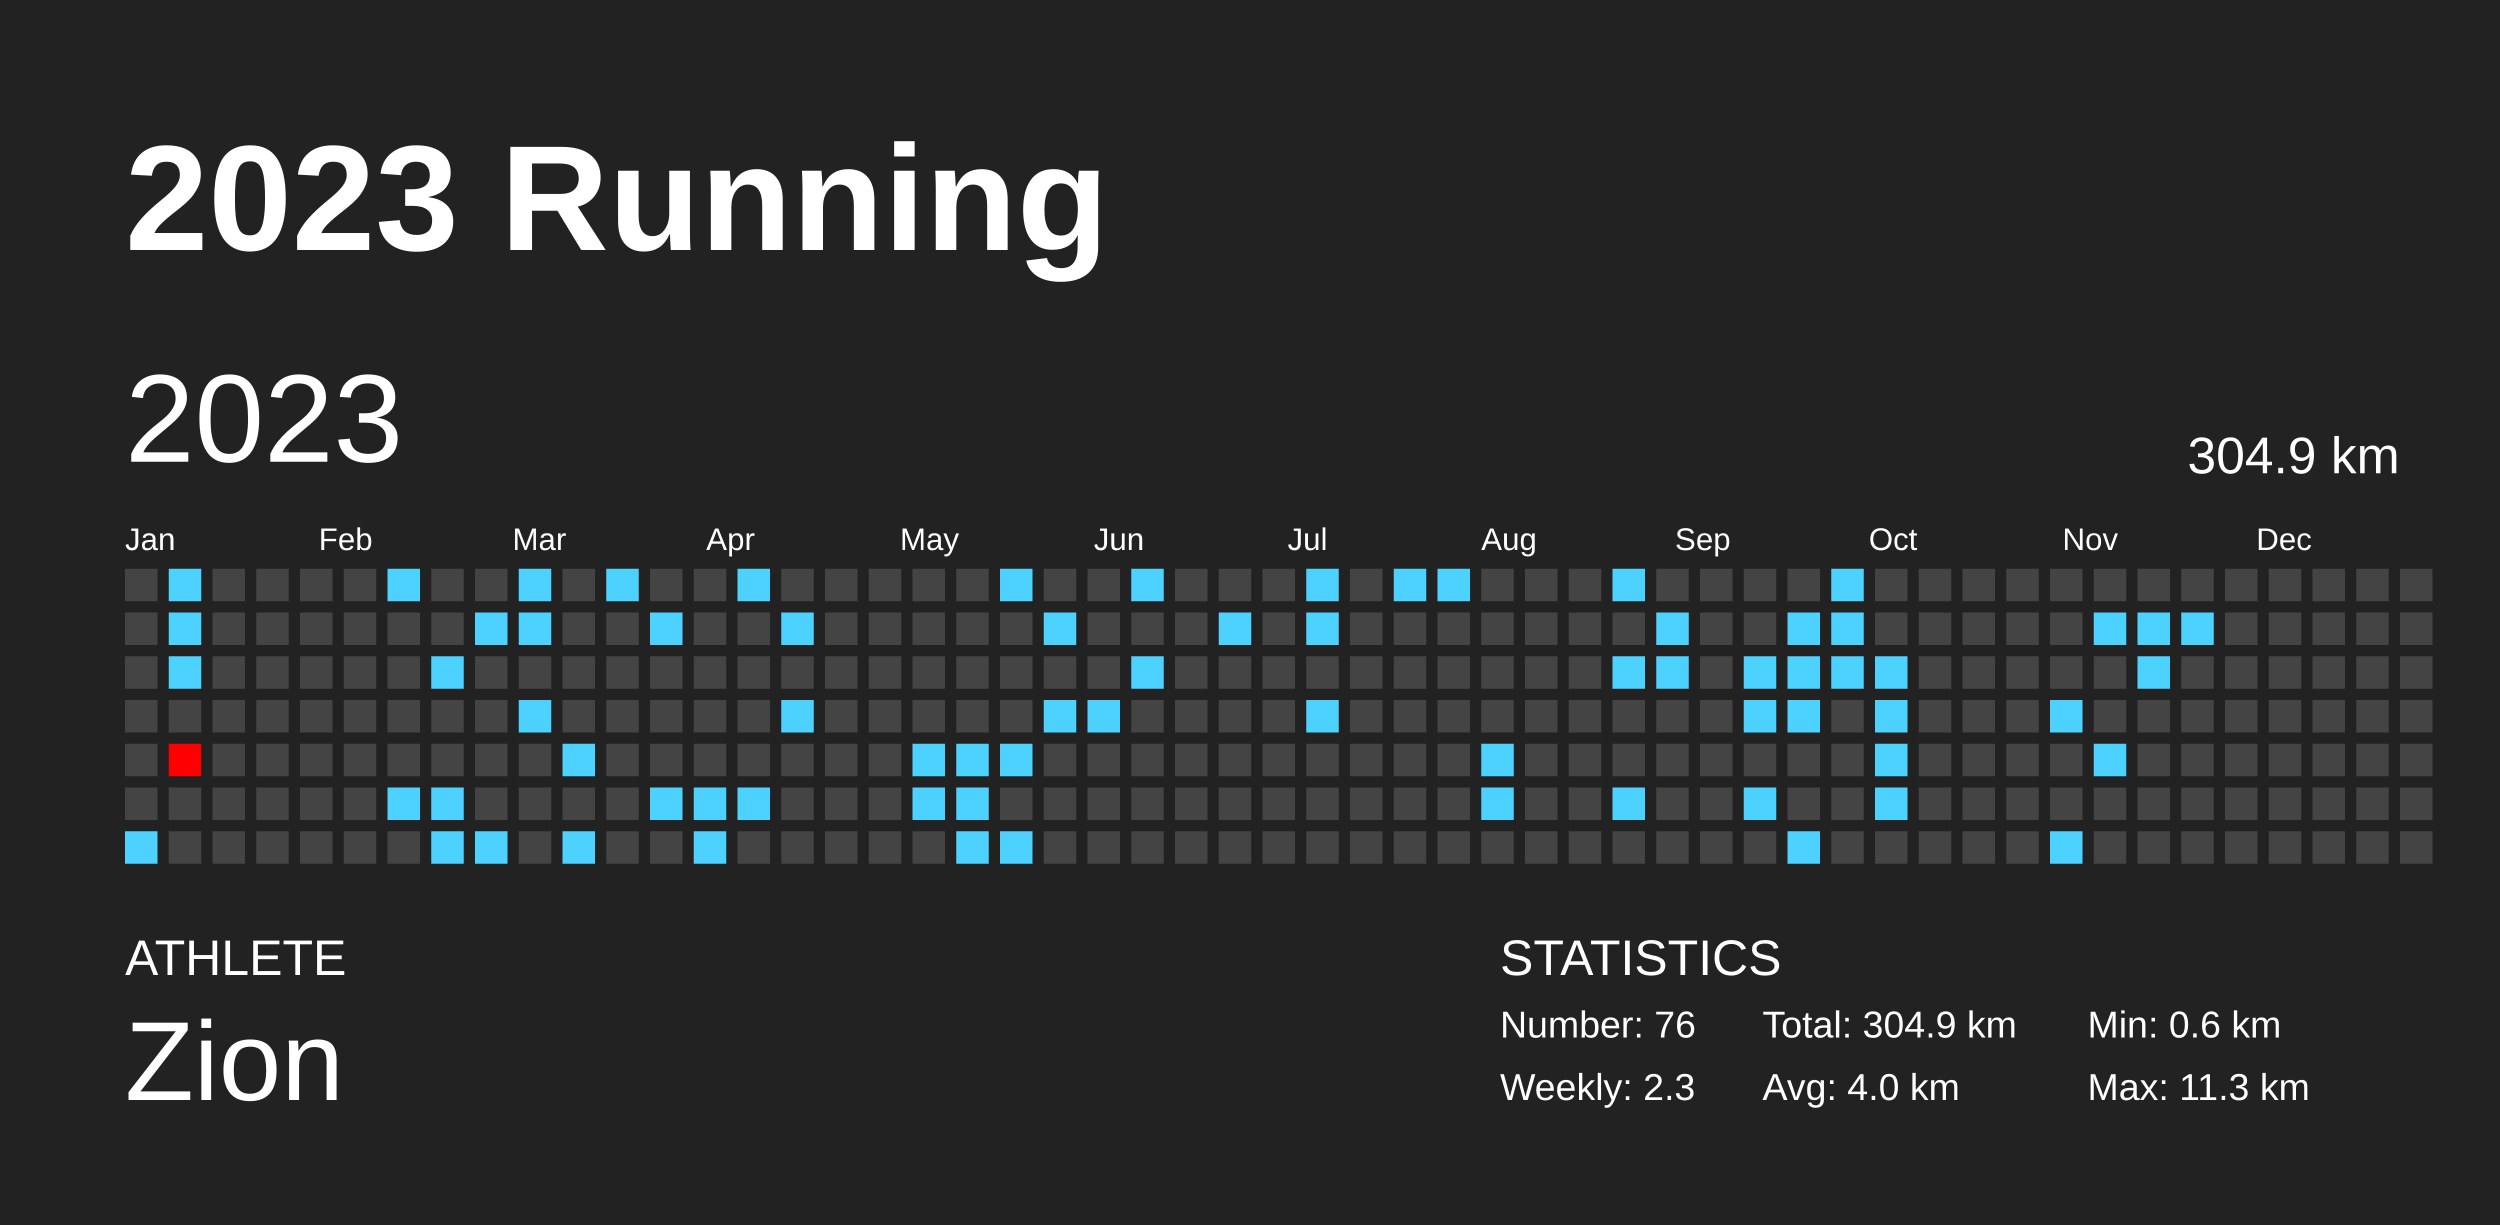
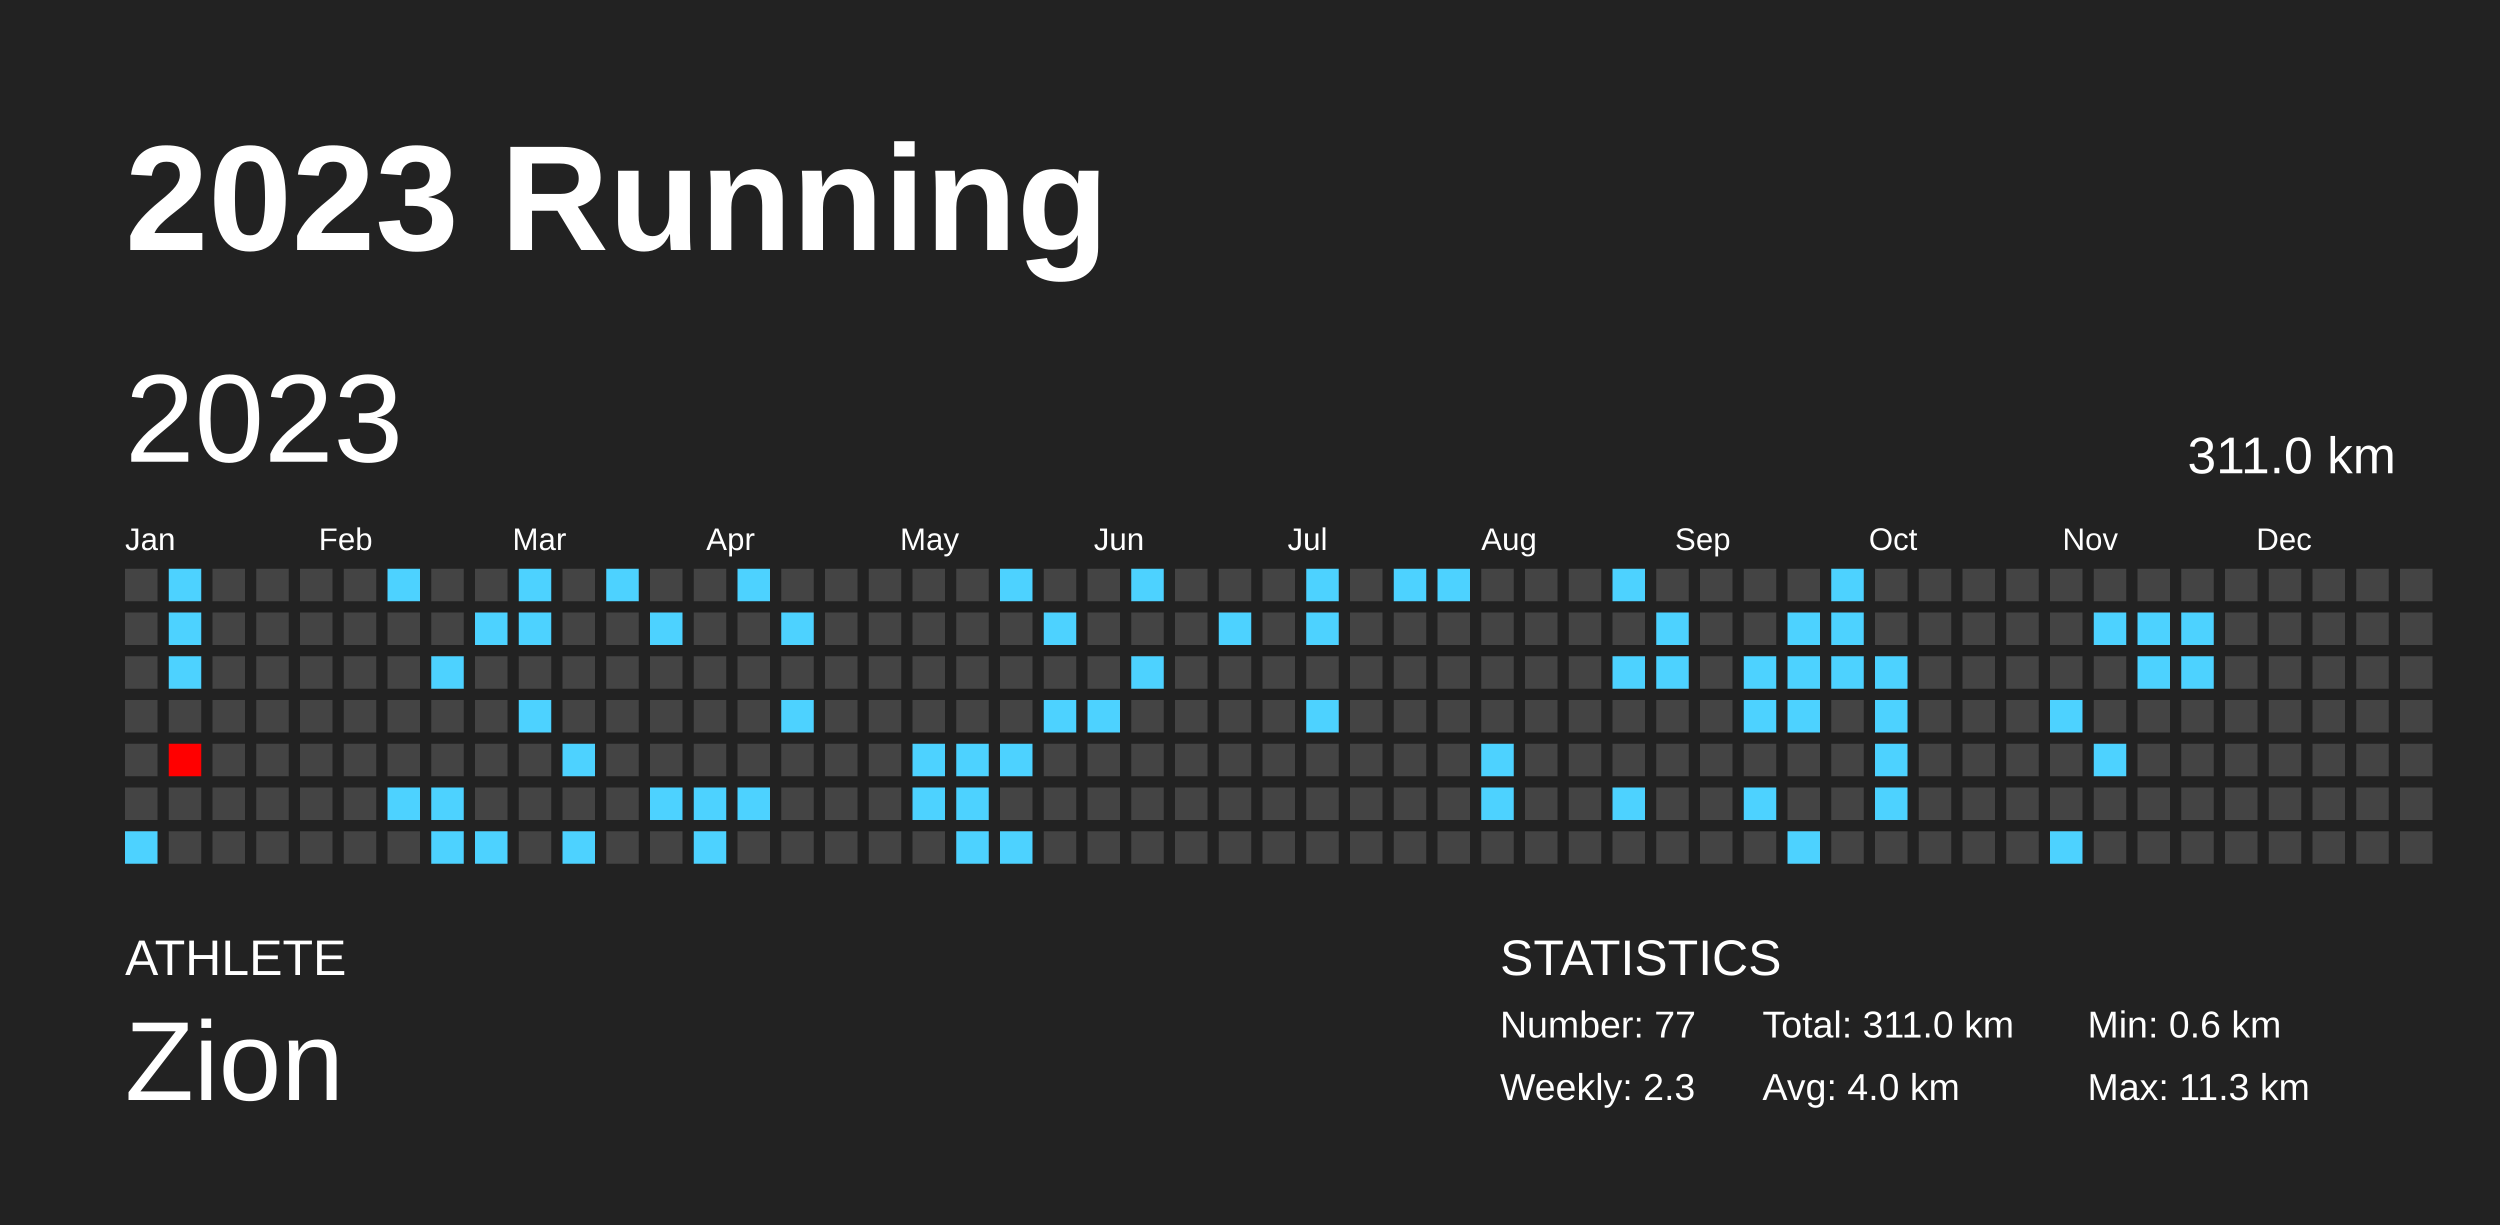
<svg xmlns="http://www.w3.org/2000/svg" baseProfile="full" height="98mm" version="1.1" viewBox="0,0,200,98" width="200mm">
  <defs />
  <rect fill="#222222" height="98" width="200" x="0" y="0" />
  <text fill="#FFFFFF" style="font-size:12px; font-family:Arial; font-weight:bold;" x="10" y="20">2023 Running</text>
  <text fill="#FFFFFF" style="font-size:4px; font-family:Arial" x="10" y="78">ATHLETE</text>
  <text fill="#FFFFFF" style="font-size:9px; font-family:Arial" x="10" y="88">Zion</text>
  <text fill="#FFFFFF" style="font-size:4px; font-family:Arial" x="120" y="78">STATISTICS</text>
-   <text fill="#FFFFFF" style="font-size:3px; font-family:Arial" x="120" y="83">Number: 76</text>
+   <text fill="#FFFFFF" style="font-size:3px; font-family:Arial" x="120" y="83">Number: 77</text>
  <text fill="#FFFFFF" style="font-size:3px; font-family:Arial" x="120" y="88">Weekly: 2.3</text>
-   <text fill="#FFFFFF" style="font-size:3px; font-family:Arial" x="141" y="83">Total: 304.9 km</text>
+   <text fill="#FFFFFF" style="font-size:3px; font-family:Arial" x="141" y="83">Total: 311.0 km</text>
  <text fill="#FFFFFF" style="font-size:3px; font-family:Arial" x="141" y="88">Avg: 4.0 km</text>
  <text fill="#FFFFFF" style="font-size:3px; font-family:Arial" x="167" y="83">Min: 0.6 km</text>
  <text fill="#FFFFFF" style="font-size:3px; font-family:Arial" x="167" y="88">Max: 11.3 km</text>
  <text dominant-baseline="hanging" fill="#FFFFFF" style="font-size:10.0px; font-family:Arial;" x="10" y="30">2023</text>
-   <text dominant-baseline="hanging" fill="#FFFFFF" style="font-size:4.125px; font-family:Arial;" x="175" y="35">304.9 km</text>
+   <text dominant-baseline="hanging" fill="#FFFFFF" style="font-size:4.125px; font-family:Arial;" x="175" y="35">311.0 km</text>
  <text fill="#FFFFFF" style="font-size:2.5px; font-family:Arial" x="10.0" y="44">Jan</text>
  <text fill="#FFFFFF" style="font-size:2.5px; font-family:Arial" x="25.5" y="44">Feb</text>
  <text fill="#FFFFFF" style="font-size:2.5px; font-family:Arial" x="41.0" y="44">Mar</text>
  <text fill="#FFFFFF" style="font-size:2.5px; font-family:Arial" x="56.5" y="44">Apr</text>
  <text fill="#FFFFFF" style="font-size:2.5px; font-family:Arial" x="72.0" y="44">May</text>
  <text fill="#FFFFFF" style="font-size:2.5px; font-family:Arial" x="87.5" y="44">Jun</text>
  <text fill="#FFFFFF" style="font-size:2.5px; font-family:Arial" x="103.0" y="44">Jul</text>
  <text fill="#FFFFFF" style="font-size:2.5px; font-family:Arial" x="118.5" y="44">Aug</text>
  <text fill="#FFFFFF" style="font-size:2.5px; font-family:Arial" x="134.0" y="44">Sep</text>
  <text fill="#FFFFFF" style="font-size:2.5px; font-family:Arial" x="149.5" y="44">Oct</text>
  <text fill="#FFFFFF" style="font-size:2.5px; font-family:Arial" x="165.0" y="44">Nov</text>
  <text fill="#FFFFFF" style="font-size:2.5px; font-family:Arial" x="180.5" y="44">Dec</text>
  <rect fill="#444444" height="2.6" width="2.6" x="10.0" y="45.5" />
  <rect fill="#444444" height="2.6" width="2.6" x="10.0" y="49.0" />
  <rect fill="#444444" height="2.6" width="2.6" x="10.0" y="52.5" />
  <rect fill="#444444" height="2.6" width="2.6" x="10.0" y="56.0" />
  <rect fill="#444444" height="2.6" width="2.6" x="10.0" y="59.5" />
  <rect fill="#444444" height="2.6" width="2.6" x="10.0" y="63.0" />
  <rect fill="#4dd2ff" height="2.6" width="2.6" x="10.0" y="66.5" />
  <rect fill="#4dd2ff" height="2.6" width="2.6" x="13.5" y="45.5" />
  <rect fill="#4dd2ff" height="2.6" width="2.6" x="13.5" y="49.0" />
  <rect fill="#4dd2ff" height="2.6" width="2.6" x="13.5" y="52.5" />
  <rect fill="#444444" height="2.6" width="2.6" x="13.5" y="56.0" />
  <rect fill="#ff0000" height="2.6" width="2.6" x="13.5" y="59.5" />
  <rect fill="#444444" height="2.6" width="2.6" x="13.5" y="63.0" />
  <rect fill="#444444" height="2.6" width="2.6" x="13.5" y="66.5" />
  <rect fill="#444444" height="2.6" width="2.6" x="17.0" y="45.5" />
  <rect fill="#444444" height="2.6" width="2.6" x="17.0" y="49.0" />
  <rect fill="#444444" height="2.6" width="2.6" x="17.0" y="52.5" />
  <rect fill="#444444" height="2.6" width="2.6" x="17.0" y="56.0" />
  <rect fill="#444444" height="2.6" width="2.6" x="17.0" y="59.5" />
  <rect fill="#444444" height="2.6" width="2.6" x="17.0" y="63.0" />
  <rect fill="#444444" height="2.6" width="2.6" x="17.0" y="66.5" />
  <rect fill="#444444" height="2.6" width="2.6" x="20.5" y="45.5" />
  <rect fill="#444444" height="2.6" width="2.6" x="20.5" y="49.0" />
  <rect fill="#444444" height="2.6" width="2.6" x="20.5" y="52.5" />
  <rect fill="#444444" height="2.6" width="2.6" x="20.5" y="56.0" />
  <rect fill="#444444" height="2.6" width="2.6" x="20.5" y="59.5" />
  <rect fill="#444444" height="2.6" width="2.6" x="20.5" y="63.0" />
  <rect fill="#444444" height="2.6" width="2.6" x="20.5" y="66.5" />
  <rect fill="#444444" height="2.6" width="2.6" x="24.0" y="45.5" />
  <rect fill="#444444" height="2.6" width="2.6" x="24.0" y="49.0" />
  <rect fill="#444444" height="2.6" width="2.6" x="24.0" y="52.5" />
  <rect fill="#444444" height="2.6" width="2.6" x="24.0" y="56.0" />
  <rect fill="#444444" height="2.6" width="2.6" x="24.0" y="59.5" />
  <rect fill="#444444" height="2.6" width="2.6" x="24.0" y="63.0" />
  <rect fill="#444444" height="2.6" width="2.6" x="24.0" y="66.5" />
  <rect fill="#444444" height="2.6" width="2.6" x="27.5" y="45.5" />
  <rect fill="#444444" height="2.6" width="2.6" x="27.5" y="49.0" />
  <rect fill="#444444" height="2.6" width="2.6" x="27.5" y="52.5" />
  <rect fill="#444444" height="2.6" width="2.6" x="27.5" y="56.0" />
  <rect fill="#444444" height="2.6" width="2.6" x="27.5" y="59.5" />
  <rect fill="#444444" height="2.6" width="2.6" x="27.5" y="63.0" />
  <rect fill="#444444" height="2.6" width="2.6" x="27.5" y="66.5" />
  <rect fill="#4dd2ff" height="2.6" width="2.6" x="31.0" y="45.5" />
  <rect fill="#444444" height="2.6" width="2.6" x="31.0" y="49.0" />
  <rect fill="#444444" height="2.6" width="2.6" x="31.0" y="52.5" />
  <rect fill="#444444" height="2.6" width="2.6" x="31.0" y="56.0" />
  <rect fill="#444444" height="2.6" width="2.6" x="31.0" y="59.5" />
  <rect fill="#4dd2ff" height="2.6" width="2.6" x="31.0" y="63.0" />
  <rect fill="#444444" height="2.6" width="2.6" x="31.0" y="66.5" />
  <rect fill="#444444" height="2.6" width="2.6" x="34.5" y="45.5" />
  <rect fill="#444444" height="2.6" width="2.6" x="34.5" y="49.0" />
  <rect fill="#4dd2ff" height="2.6" width="2.6" x="34.5" y="52.5" />
  <rect fill="#444444" height="2.6" width="2.6" x="34.5" y="56.0" />
  <rect fill="#444444" height="2.6" width="2.6" x="34.5" y="59.5" />
  <rect fill="#4dd2ff" height="2.6" width="2.6" x="34.5" y="63.0" />
  <rect fill="#4dd2ff" height="2.6" width="2.6" x="34.5" y="66.5" />
  <rect fill="#444444" height="2.6" width="2.6" x="38.0" y="45.5" />
  <rect fill="#4dd2ff" height="2.6" width="2.6" x="38.0" y="49.0" />
  <rect fill="#444444" height="2.6" width="2.6" x="38.0" y="52.5" />
  <rect fill="#444444" height="2.6" width="2.6" x="38.0" y="56.0" />
  <rect fill="#444444" height="2.6" width="2.6" x="38.0" y="59.5" />
  <rect fill="#444444" height="2.6" width="2.6" x="38.0" y="63.0" />
  <rect fill="#4dd2ff" height="2.6" width="2.6" x="38.0" y="66.5" />
  <rect fill="#4dd2ff" height="2.6" width="2.6" x="41.5" y="45.5" />
  <rect fill="#4dd2ff" height="2.6" width="2.6" x="41.5" y="49.0" />
  <rect fill="#444444" height="2.6" width="2.6" x="41.5" y="52.5" />
  <rect fill="#4dd2ff" height="2.6" width="2.6" x="41.5" y="56.0" />
  <rect fill="#444444" height="2.6" width="2.6" x="41.5" y="59.5" />
  <rect fill="#444444" height="2.6" width="2.6" x="41.5" y="63.0" />
  <rect fill="#444444" height="2.6" width="2.6" x="41.5" y="66.5" />
  <rect fill="#444444" height="2.6" width="2.6" x="45.0" y="45.5" />
  <rect fill="#444444" height="2.6" width="2.6" x="45.0" y="49.0" />
  <rect fill="#444444" height="2.6" width="2.6" x="45.0" y="52.5" />
  <rect fill="#444444" height="2.6" width="2.6" x="45.0" y="56.0" />
  <rect fill="#4dd2ff" height="2.6" width="2.6" x="45.0" y="59.5" />
  <rect fill="#444444" height="2.6" width="2.6" x="45.0" y="63.0" />
  <rect fill="#4dd2ff" height="2.6" width="2.6" x="45.0" y="66.5" />
  <rect fill="#4dd2ff" height="2.6" width="2.6" x="48.5" y="45.5" />
  <rect fill="#444444" height="2.6" width="2.6" x="48.5" y="49.0" />
  <rect fill="#444444" height="2.6" width="2.6" x="48.5" y="52.5" />
  <rect fill="#444444" height="2.6" width="2.6" x="48.5" y="56.0" />
  <rect fill="#444444" height="2.6" width="2.6" x="48.5" y="59.5" />
  <rect fill="#444444" height="2.6" width="2.6" x="48.5" y="63.0" />
  <rect fill="#444444" height="2.6" width="2.6" x="48.5" y="66.5" />
  <rect fill="#444444" height="2.6" width="2.6" x="52.0" y="45.5" />
  <rect fill="#4dd2ff" height="2.6" width="2.6" x="52.0" y="49.0" />
  <rect fill="#444444" height="2.6" width="2.6" x="52.0" y="52.5" />
  <rect fill="#444444" height="2.6" width="2.6" x="52.0" y="56.0" />
  <rect fill="#444444" height="2.6" width="2.6" x="52.0" y="59.5" />
  <rect fill="#4dd2ff" height="2.6" width="2.6" x="52.0" y="63.0" />
  <rect fill="#444444" height="2.6" width="2.6" x="52.0" y="66.5" />
  <rect fill="#444444" height="2.6" width="2.6" x="55.5" y="45.5" />
  <rect fill="#444444" height="2.6" width="2.6" x="55.5" y="49.0" />
  <rect fill="#444444" height="2.6" width="2.6" x="55.5" y="52.5" />
  <rect fill="#444444" height="2.6" width="2.6" x="55.5" y="56.0" />
  <rect fill="#444444" height="2.6" width="2.6" x="55.5" y="59.5" />
  <rect fill="#4dd2ff" height="2.6" width="2.6" x="55.5" y="63.0" />
  <rect fill="#4dd2ff" height="2.6" width="2.6" x="55.5" y="66.5" />
  <rect fill="#4dd2ff" height="2.6" width="2.6" x="59.0" y="45.5" />
  <rect fill="#444444" height="2.6" width="2.6" x="59.0" y="49.0" />
  <rect fill="#444444" height="2.6" width="2.6" x="59.0" y="52.5" />
  <rect fill="#444444" height="2.6" width="2.6" x="59.0" y="56.0" />
  <rect fill="#444444" height="2.6" width="2.6" x="59.0" y="59.5" />
  <rect fill="#4dd2ff" height="2.6" width="2.6" x="59.0" y="63.0" />
  <rect fill="#444444" height="2.6" width="2.6" x="59.0" y="66.5" />
  <rect fill="#444444" height="2.6" width="2.6" x="62.5" y="45.5" />
  <rect fill="#4dd2ff" height="2.6" width="2.6" x="62.5" y="49.0" />
  <rect fill="#444444" height="2.6" width="2.6" x="62.5" y="52.5" />
  <rect fill="#4dd2ff" height="2.6" width="2.6" x="62.5" y="56.0" />
  <rect fill="#444444" height="2.6" width="2.6" x="62.5" y="59.5" />
  <rect fill="#444444" height="2.6" width="2.6" x="62.5" y="63.0" />
  <rect fill="#444444" height="2.6" width="2.6" x="62.5" y="66.5" />
  <rect fill="#444444" height="2.6" width="2.6" x="66.0" y="45.5" />
  <rect fill="#444444" height="2.6" width="2.6" x="66.0" y="49.0" />
  <rect fill="#444444" height="2.6" width="2.6" x="66.0" y="52.5" />
  <rect fill="#444444" height="2.6" width="2.6" x="66.0" y="56.0" />
  <rect fill="#444444" height="2.6" width="2.6" x="66.0" y="59.5" />
  <rect fill="#444444" height="2.6" width="2.6" x="66.0" y="63.0" />
  <rect fill="#444444" height="2.6" width="2.6" x="66.0" y="66.5" />
  <rect fill="#444444" height="2.6" width="2.6" x="69.5" y="45.5" />
  <rect fill="#444444" height="2.6" width="2.6" x="69.5" y="49.0" />
  <rect fill="#444444" height="2.6" width="2.6" x="69.5" y="52.5" />
  <rect fill="#444444" height="2.6" width="2.6" x="69.5" y="56.0" />
  <rect fill="#444444" height="2.6" width="2.6" x="69.5" y="59.5" />
  <rect fill="#444444" height="2.6" width="2.6" x="69.5" y="63.0" />
  <rect fill="#444444" height="2.6" width="2.6" x="69.5" y="66.5" />
  <rect fill="#444444" height="2.6" width="2.6" x="73.0" y="45.5" />
  <rect fill="#444444" height="2.6" width="2.6" x="73.0" y="49.0" />
  <rect fill="#444444" height="2.6" width="2.6" x="73.0" y="52.5" />
  <rect fill="#444444" height="2.6" width="2.6" x="73.0" y="56.0" />
  <rect fill="#4dd2ff" height="2.6" width="2.6" x="73.0" y="59.5" />
  <rect fill="#4dd2ff" height="2.6" width="2.6" x="73.0" y="63.0" />
  <rect fill="#444444" height="2.6" width="2.6" x="73.0" y="66.5" />
  <rect fill="#444444" height="2.6" width="2.6" x="76.5" y="45.5" />
  <rect fill="#444444" height="2.6" width="2.6" x="76.5" y="49.0" />
  <rect fill="#444444" height="2.6" width="2.6" x="76.5" y="52.5" />
  <rect fill="#444444" height="2.6" width="2.6" x="76.5" y="56.0" />
  <rect fill="#4dd2ff" height="2.6" width="2.6" x="76.5" y="59.5" />
  <rect fill="#4dd2ff" height="2.6" width="2.6" x="76.5" y="63.0" />
  <rect fill="#4dd2ff" height="2.6" width="2.6" x="76.5" y="66.5" />
  <rect fill="#4dd2ff" height="2.6" width="2.6" x="80.0" y="45.5" />
  <rect fill="#444444" height="2.6" width="2.6" x="80.0" y="49.0" />
  <rect fill="#444444" height="2.6" width="2.6" x="80.0" y="52.5" />
  <rect fill="#444444" height="2.6" width="2.6" x="80.0" y="56.0" />
  <rect fill="#4dd2ff" height="2.6" width="2.6" x="80.0" y="59.5" />
  <rect fill="#444444" height="2.6" width="2.6" x="80.0" y="63.0" />
  <rect fill="#4dd2ff" height="2.6" width="2.6" x="80.0" y="66.5" />
  <rect fill="#444444" height="2.6" width="2.6" x="83.5" y="45.5" />
  <rect fill="#4dd2ff" height="2.6" width="2.6" x="83.5" y="49.0" />
  <rect fill="#444444" height="2.6" width="2.6" x="83.5" y="52.5" />
  <rect fill="#4dd2ff" height="2.6" width="2.6" x="83.5" y="56.0" />
  <rect fill="#444444" height="2.6" width="2.6" x="83.5" y="59.5" />
  <rect fill="#444444" height="2.6" width="2.6" x="83.5" y="63.0" />
  <rect fill="#444444" height="2.6" width="2.6" x="83.5" y="66.5" />
  <rect fill="#444444" height="2.6" width="2.6" x="87.0" y="45.5" />
  <rect fill="#444444" height="2.6" width="2.6" x="87.0" y="49.0" />
  <rect fill="#444444" height="2.6" width="2.6" x="87.0" y="52.5" />
  <rect fill="#4dd2ff" height="2.6" width="2.6" x="87.0" y="56.0" />
  <rect fill="#444444" height="2.6" width="2.6" x="87.0" y="59.5" />
  <rect fill="#444444" height="2.6" width="2.6" x="87.0" y="63.0" />
  <rect fill="#444444" height="2.6" width="2.6" x="87.0" y="66.5" />
  <rect fill="#4dd2ff" height="2.6" width="2.6" x="90.5" y="45.5" />
  <rect fill="#444444" height="2.6" width="2.6" x="90.5" y="49.0" />
  <rect fill="#4dd2ff" height="2.6" width="2.6" x="90.5" y="52.5" />
  <rect fill="#444444" height="2.6" width="2.6" x="90.5" y="56.0" />
  <rect fill="#444444" height="2.6" width="2.6" x="90.5" y="59.5" />
  <rect fill="#444444" height="2.6" width="2.6" x="90.5" y="63.0" />
  <rect fill="#444444" height="2.6" width="2.6" x="90.5" y="66.5" />
  <rect fill="#444444" height="2.6" width="2.6" x="94.0" y="45.5" />
  <rect fill="#444444" height="2.6" width="2.6" x="94.0" y="49.0" />
  <rect fill="#444444" height="2.6" width="2.6" x="94.0" y="52.5" />
  <rect fill="#444444" height="2.6" width="2.6" x="94.0" y="56.0" />
  <rect fill="#444444" height="2.6" width="2.6" x="94.0" y="59.5" />
  <rect fill="#444444" height="2.6" width="2.6" x="94.0" y="63.0" />
  <rect fill="#444444" height="2.6" width="2.6" x="94.0" y="66.5" />
  <rect fill="#444444" height="2.6" width="2.6" x="97.5" y="45.5" />
  <rect fill="#4dd2ff" height="2.6" width="2.6" x="97.5" y="49.0" />
  <rect fill="#444444" height="2.6" width="2.6" x="97.5" y="52.5" />
  <rect fill="#444444" height="2.6" width="2.6" x="97.5" y="56.0" />
  <rect fill="#444444" height="2.6" width="2.6" x="97.5" y="59.5" />
  <rect fill="#444444" height="2.6" width="2.6" x="97.5" y="63.0" />
  <rect fill="#444444" height="2.6" width="2.6" x="97.5" y="66.5" />
  <rect fill="#444444" height="2.6" width="2.6" x="101.0" y="45.5" />
  <rect fill="#444444" height="2.6" width="2.6" x="101.0" y="49.0" />
  <rect fill="#444444" height="2.6" width="2.6" x="101.0" y="52.5" />
  <rect fill="#444444" height="2.6" width="2.6" x="101.0" y="56.0" />
  <rect fill="#444444" height="2.6" width="2.6" x="101.0" y="59.5" />
  <rect fill="#444444" height="2.6" width="2.6" x="101.0" y="63.0" />
  <rect fill="#444444" height="2.6" width="2.6" x="101.0" y="66.5" />
  <rect fill="#4dd2ff" height="2.6" width="2.6" x="104.5" y="45.5" />
  <rect fill="#4dd2ff" height="2.6" width="2.6" x="104.5" y="49.0" />
  <rect fill="#444444" height="2.6" width="2.6" x="104.5" y="52.5" />
  <rect fill="#4dd2ff" height="2.6" width="2.6" x="104.5" y="56.0" />
  <rect fill="#444444" height="2.6" width="2.6" x="104.5" y="59.5" />
  <rect fill="#444444" height="2.6" width="2.6" x="104.5" y="63.0" />
  <rect fill="#444444" height="2.6" width="2.6" x="104.5" y="66.5" />
  <rect fill="#444444" height="2.6" width="2.6" x="108.0" y="45.5" />
  <rect fill="#444444" height="2.6" width="2.6" x="108.0" y="49.0" />
  <rect fill="#444444" height="2.6" width="2.6" x="108.0" y="52.5" />
  <rect fill="#444444" height="2.6" width="2.6" x="108.0" y="56.0" />
  <rect fill="#444444" height="2.6" width="2.6" x="108.0" y="59.5" />
  <rect fill="#444444" height="2.6" width="2.6" x="108.0" y="63.0" />
  <rect fill="#444444" height="2.6" width="2.6" x="108.0" y="66.5" />
  <rect fill="#4dd2ff" height="2.6" width="2.6" x="111.5" y="45.5" />
  <rect fill="#444444" height="2.6" width="2.6" x="111.5" y="49.0" />
  <rect fill="#444444" height="2.6" width="2.6" x="111.5" y="52.5" />
  <rect fill="#444444" height="2.6" width="2.6" x="111.5" y="56.0" />
  <rect fill="#444444" height="2.6" width="2.6" x="111.5" y="59.5" />
  <rect fill="#444444" height="2.6" width="2.6" x="111.5" y="63.0" />
  <rect fill="#444444" height="2.6" width="2.6" x="111.5" y="66.5" />
  <rect fill="#4dd2ff" height="2.6" width="2.6" x="115.0" y="45.5" />
  <rect fill="#444444" height="2.6" width="2.6" x="115.0" y="49.0" />
  <rect fill="#444444" height="2.6" width="2.6" x="115.0" y="52.5" />
  <rect fill="#444444" height="2.6" width="2.6" x="115.0" y="56.0" />
  <rect fill="#444444" height="2.6" width="2.6" x="115.0" y="59.5" />
  <rect fill="#444444" height="2.6" width="2.6" x="115.0" y="63.0" />
  <rect fill="#444444" height="2.6" width="2.6" x="115.0" y="66.5" />
  <rect fill="#444444" height="2.6" width="2.6" x="118.5" y="45.5" />
  <rect fill="#444444" height="2.6" width="2.6" x="118.5" y="49.0" />
  <rect fill="#444444" height="2.6" width="2.6" x="118.5" y="52.5" />
  <rect fill="#444444" height="2.6" width="2.6" x="118.5" y="56.0" />
  <rect fill="#4dd2ff" height="2.6" width="2.6" x="118.5" y="59.5" />
  <rect fill="#4dd2ff" height="2.6" width="2.6" x="118.5" y="63.0" />
  <rect fill="#444444" height="2.6" width="2.6" x="118.5" y="66.5" />
  <rect fill="#444444" height="2.6" width="2.6" x="122.0" y="45.5" />
  <rect fill="#444444" height="2.6" width="2.6" x="122.0" y="49.0" />
  <rect fill="#444444" height="2.6" width="2.6" x="122.0" y="52.5" />
  <rect fill="#444444" height="2.6" width="2.6" x="122.0" y="56.0" />
  <rect fill="#444444" height="2.6" width="2.6" x="122.0" y="59.5" />
  <rect fill="#444444" height="2.6" width="2.6" x="122.0" y="63.0" />
  <rect fill="#444444" height="2.6" width="2.6" x="122.0" y="66.5" />
  <rect fill="#444444" height="2.6" width="2.6" x="125.5" y="45.5" />
  <rect fill="#444444" height="2.6" width="2.6" x="125.5" y="49.0" />
  <rect fill="#444444" height="2.6" width="2.6" x="125.5" y="52.5" />
  <rect fill="#444444" height="2.6" width="2.6" x="125.5" y="56.0" />
  <rect fill="#444444" height="2.6" width="2.6" x="125.5" y="59.5" />
  <rect fill="#444444" height="2.6" width="2.6" x="125.5" y="63.0" />
  <rect fill="#444444" height="2.6" width="2.6" x="125.5" y="66.5" />
  <rect fill="#4dd2ff" height="2.6" width="2.6" x="129.0" y="45.5" />
  <rect fill="#444444" height="2.6" width="2.6" x="129.0" y="49.0" />
  <rect fill="#4dd2ff" height="2.6" width="2.6" x="129.0" y="52.5" />
  <rect fill="#444444" height="2.6" width="2.6" x="129.0" y="56.0" />
  <rect fill="#444444" height="2.6" width="2.6" x="129.0" y="59.5" />
  <rect fill="#4dd2ff" height="2.6" width="2.6" x="129.0" y="63.0" />
  <rect fill="#444444" height="2.6" width="2.6" x="129.0" y="66.5" />
  <rect fill="#444444" height="2.6" width="2.6" x="132.5" y="45.5" />
  <rect fill="#4dd2ff" height="2.6" width="2.6" x="132.5" y="49.0" />
  <rect fill="#4dd2ff" height="2.6" width="2.6" x="132.5" y="52.5" />
  <rect fill="#444444" height="2.6" width="2.6" x="132.5" y="56.0" />
  <rect fill="#444444" height="2.6" width="2.6" x="132.5" y="59.5" />
  <rect fill="#444444" height="2.6" width="2.6" x="132.5" y="63.0" />
  <rect fill="#444444" height="2.6" width="2.6" x="132.5" y="66.5" />
  <rect fill="#444444" height="2.6" width="2.6" x="136.0" y="45.5" />
  <rect fill="#444444" height="2.6" width="2.6" x="136.0" y="49.0" />
  <rect fill="#444444" height="2.6" width="2.6" x="136.0" y="52.5" />
  <rect fill="#444444" height="2.6" width="2.6" x="136.0" y="56.0" />
  <rect fill="#444444" height="2.6" width="2.6" x="136.0" y="59.5" />
  <rect fill="#444444" height="2.6" width="2.6" x="136.0" y="63.0" />
  <rect fill="#444444" height="2.6" width="2.6" x="136.0" y="66.5" />
  <rect fill="#444444" height="2.6" width="2.6" x="139.5" y="45.5" />
  <rect fill="#444444" height="2.6" width="2.6" x="139.5" y="49.0" />
  <rect fill="#4dd2ff" height="2.6" width="2.6" x="139.5" y="52.5" />
  <rect fill="#4dd2ff" height="2.6" width="2.6" x="139.5" y="56.0" />
  <rect fill="#444444" height="2.6" width="2.6" x="139.5" y="59.5" />
  <rect fill="#4dd2ff" height="2.6" width="2.6" x="139.5" y="63.0" />
  <rect fill="#444444" height="2.6" width="2.6" x="139.5" y="66.5" />
  <rect fill="#444444" height="2.6" width="2.6" x="143.0" y="45.5" />
  <rect fill="#4dd2ff" height="2.6" width="2.6" x="143.0" y="49.0" />
  <rect fill="#4dd2ff" height="2.6" width="2.6" x="143.0" y="52.5" />
  <rect fill="#4dd2ff" height="2.6" width="2.6" x="143.0" y="56.0" />
  <rect fill="#444444" height="2.6" width="2.6" x="143.0" y="59.5" />
  <rect fill="#444444" height="2.6" width="2.6" x="143.0" y="63.0" />
  <rect fill="#4dd2ff" height="2.6" width="2.6" x="143.0" y="66.5" />
  <rect fill="#4dd2ff" height="2.6" width="2.6" x="146.5" y="45.5" />
  <rect fill="#4dd2ff" height="2.6" width="2.6" x="146.5" y="49.0" />
  <rect fill="#4dd2ff" height="2.6" width="2.6" x="146.5" y="52.5" />
  <rect fill="#444444" height="2.6" width="2.6" x="146.5" y="56.0" />
  <rect fill="#444444" height="2.6" width="2.6" x="146.5" y="59.5" />
  <rect fill="#444444" height="2.6" width="2.6" x="146.5" y="63.0" />
  <rect fill="#444444" height="2.6" width="2.6" x="146.5" y="66.5" />
  <rect fill="#444444" height="2.6" width="2.6" x="150.0" y="45.5" />
  <rect fill="#444444" height="2.6" width="2.6" x="150.0" y="49.0" />
  <rect fill="#4dd2ff" height="2.6" width="2.6" x="150.0" y="52.5" />
  <rect fill="#4dd2ff" height="2.6" width="2.6" x="150.0" y="56.0" />
  <rect fill="#4dd2ff" height="2.6" width="2.6" x="150.0" y="59.5" />
  <rect fill="#4dd2ff" height="2.6" width="2.6" x="150.0" y="63.0" />
  <rect fill="#444444" height="2.6" width="2.6" x="150.0" y="66.5" />
  <rect fill="#444444" height="2.6" width="2.6" x="153.5" y="45.5" />
  <rect fill="#444444" height="2.6" width="2.6" x="153.5" y="49.0" />
  <rect fill="#444444" height="2.6" width="2.6" x="153.5" y="52.5" />
  <rect fill="#444444" height="2.6" width="2.6" x="153.5" y="56.0" />
  <rect fill="#444444" height="2.6" width="2.6" x="153.5" y="59.5" />
  <rect fill="#444444" height="2.6" width="2.6" x="153.5" y="63.0" />
  <rect fill="#444444" height="2.6" width="2.6" x="153.5" y="66.5" />
  <rect fill="#444444" height="2.6" width="2.6" x="157.0" y="45.5" />
  <rect fill="#444444" height="2.6" width="2.6" x="157.0" y="49.0" />
  <rect fill="#444444" height="2.6" width="2.6" x="157.0" y="52.5" />
  <rect fill="#444444" height="2.6" width="2.6" x="157.0" y="56.0" />
  <rect fill="#444444" height="2.6" width="2.6" x="157.0" y="59.5" />
  <rect fill="#444444" height="2.6" width="2.6" x="157.0" y="63.0" />
  <rect fill="#444444" height="2.6" width="2.6" x="157.0" y="66.5" />
  <rect fill="#444444" height="2.6" width="2.6" x="160.5" y="45.5" />
  <rect fill="#444444" height="2.6" width="2.6" x="160.5" y="49.0" />
  <rect fill="#444444" height="2.6" width="2.6" x="160.5" y="52.5" />
  <rect fill="#444444" height="2.6" width="2.6" x="160.5" y="56.0" />
  <rect fill="#444444" height="2.6" width="2.6" x="160.5" y="59.5" />
  <rect fill="#444444" height="2.6" width="2.6" x="160.5" y="63.0" />
  <rect fill="#444444" height="2.6" width="2.6" x="160.5" y="66.5" />
  <rect fill="#444444" height="2.6" width="2.6" x="164.0" y="45.5" />
  <rect fill="#444444" height="2.6" width="2.6" x="164.0" y="49.0" />
  <rect fill="#444444" height="2.6" width="2.6" x="164.0" y="52.5" />
  <rect fill="#4dd2ff" height="2.6" width="2.6" x="164.0" y="56.0" />
  <rect fill="#444444" height="2.6" width="2.6" x="164.0" y="59.5" />
  <rect fill="#444444" height="2.6" width="2.6" x="164.0" y="63.0" />
  <rect fill="#4dd2ff" height="2.6" width="2.6" x="164.0" y="66.5" />
  <rect fill="#444444" height="2.6" width="2.6" x="167.5" y="45.5" />
  <rect fill="#4dd2ff" height="2.6" width="2.6" x="167.5" y="49.0" />
  <rect fill="#444444" height="2.6" width="2.6" x="167.5" y="52.5" />
  <rect fill="#444444" height="2.6" width="2.6" x="167.5" y="56.0" />
  <rect fill="#4dd2ff" height="2.6" width="2.6" x="167.5" y="59.5" />
  <rect fill="#444444" height="2.6" width="2.6" x="167.5" y="63.0" />
  <rect fill="#444444" height="2.6" width="2.6" x="167.5" y="66.5" />
  <rect fill="#444444" height="2.6" width="2.6" x="171.0" y="45.5" />
  <rect fill="#4dd2ff" height="2.6" width="2.6" x="171.0" y="49.0" />
  <rect fill="#4dd2ff" height="2.6" width="2.6" x="171.0" y="52.5" />
  <rect fill="#444444" height="2.6" width="2.6" x="171.0" y="56.0" />
  <rect fill="#444444" height="2.6" width="2.6" x="171.0" y="59.5" />
  <rect fill="#444444" height="2.6" width="2.6" x="171.0" y="63.0" />
  <rect fill="#444444" height="2.6" width="2.6" x="171.0" y="66.5" />
  <rect fill="#444444" height="2.6" width="2.6" x="174.5" y="45.5" />
  <rect fill="#4dd2ff" height="2.6" width="2.6" x="174.5" y="49.0" />
-   <rect fill="#444444" height="2.6" width="2.6" x="174.5" y="52.5" />
+   <rect fill="#4dd2ff" height="2.6" width="2.6" x="174.5" y="52.5" />
  <rect fill="#444444" height="2.6" width="2.6" x="174.5" y="56.0" />
  <rect fill="#444444" height="2.6" width="2.6" x="174.5" y="59.5" />
  <rect fill="#444444" height="2.6" width="2.6" x="174.5" y="63.0" />
  <rect fill="#444444" height="2.6" width="2.6" x="174.5" y="66.5" />
  <rect fill="#444444" height="2.6" width="2.6" x="178.0" y="45.5" />
  <rect fill="#444444" height="2.6" width="2.6" x="178.0" y="49.0" />
  <rect fill="#444444" height="2.6" width="2.6" x="178.0" y="52.5" />
  <rect fill="#444444" height="2.6" width="2.6" x="178.0" y="56.0" />
  <rect fill="#444444" height="2.6" width="2.6" x="178.0" y="59.5" />
  <rect fill="#444444" height="2.6" width="2.6" x="178.0" y="63.0" />
  <rect fill="#444444" height="2.6" width="2.6" x="178.0" y="66.5" />
  <rect fill="#444444" height="2.6" width="2.6" x="181.5" y="45.5" />
  <rect fill="#444444" height="2.6" width="2.6" x="181.5" y="49.0" />
  <rect fill="#444444" height="2.6" width="2.6" x="181.5" y="52.5" />
  <rect fill="#444444" height="2.6" width="2.6" x="181.5" y="56.0" />
  <rect fill="#444444" height="2.6" width="2.6" x="181.5" y="59.5" />
  <rect fill="#444444" height="2.6" width="2.6" x="181.5" y="63.0" />
  <rect fill="#444444" height="2.6" width="2.6" x="181.5" y="66.5" />
  <rect fill="#444444" height="2.6" width="2.6" x="185.0" y="45.5" />
  <rect fill="#444444" height="2.6" width="2.6" x="185.0" y="49.0" />
  <rect fill="#444444" height="2.6" width="2.6" x="185.0" y="52.5" />
  <rect fill="#444444" height="2.6" width="2.6" x="185.0" y="56.0" />
  <rect fill="#444444" height="2.6" width="2.6" x="185.0" y="59.5" />
  <rect fill="#444444" height="2.6" width="2.6" x="185.0" y="63.0" />
  <rect fill="#444444" height="2.6" width="2.6" x="185.0" y="66.5" />
  <rect fill="#444444" height="2.6" width="2.6" x="188.5" y="45.5" />
  <rect fill="#444444" height="2.6" width="2.6" x="188.5" y="49.0" />
  <rect fill="#444444" height="2.6" width="2.6" x="188.5" y="52.5" />
  <rect fill="#444444" height="2.6" width="2.6" x="188.5" y="56.0" />
  <rect fill="#444444" height="2.6" width="2.6" x="188.5" y="59.5" />
  <rect fill="#444444" height="2.6" width="2.6" x="188.5" y="63.0" />
  <rect fill="#444444" height="2.6" width="2.6" x="188.5" y="66.5" />
  <rect fill="#444444" height="2.6" width="2.6" x="192.0" y="45.5" />
  <rect fill="#444444" height="2.6" width="2.6" x="192.0" y="49.0" />
  <rect fill="#444444" height="2.6" width="2.6" x="192.0" y="52.5" />
  <rect fill="#444444" height="2.6" width="2.6" x="192.0" y="56.0" />
  <rect fill="#444444" height="2.6" width="2.6" x="192.0" y="59.5" />
  <rect fill="#444444" height="2.6" width="2.6" x="192.0" y="63.0" />
  <rect fill="#444444" height="2.6" width="2.6" x="192.0" y="66.5" />
</svg>
